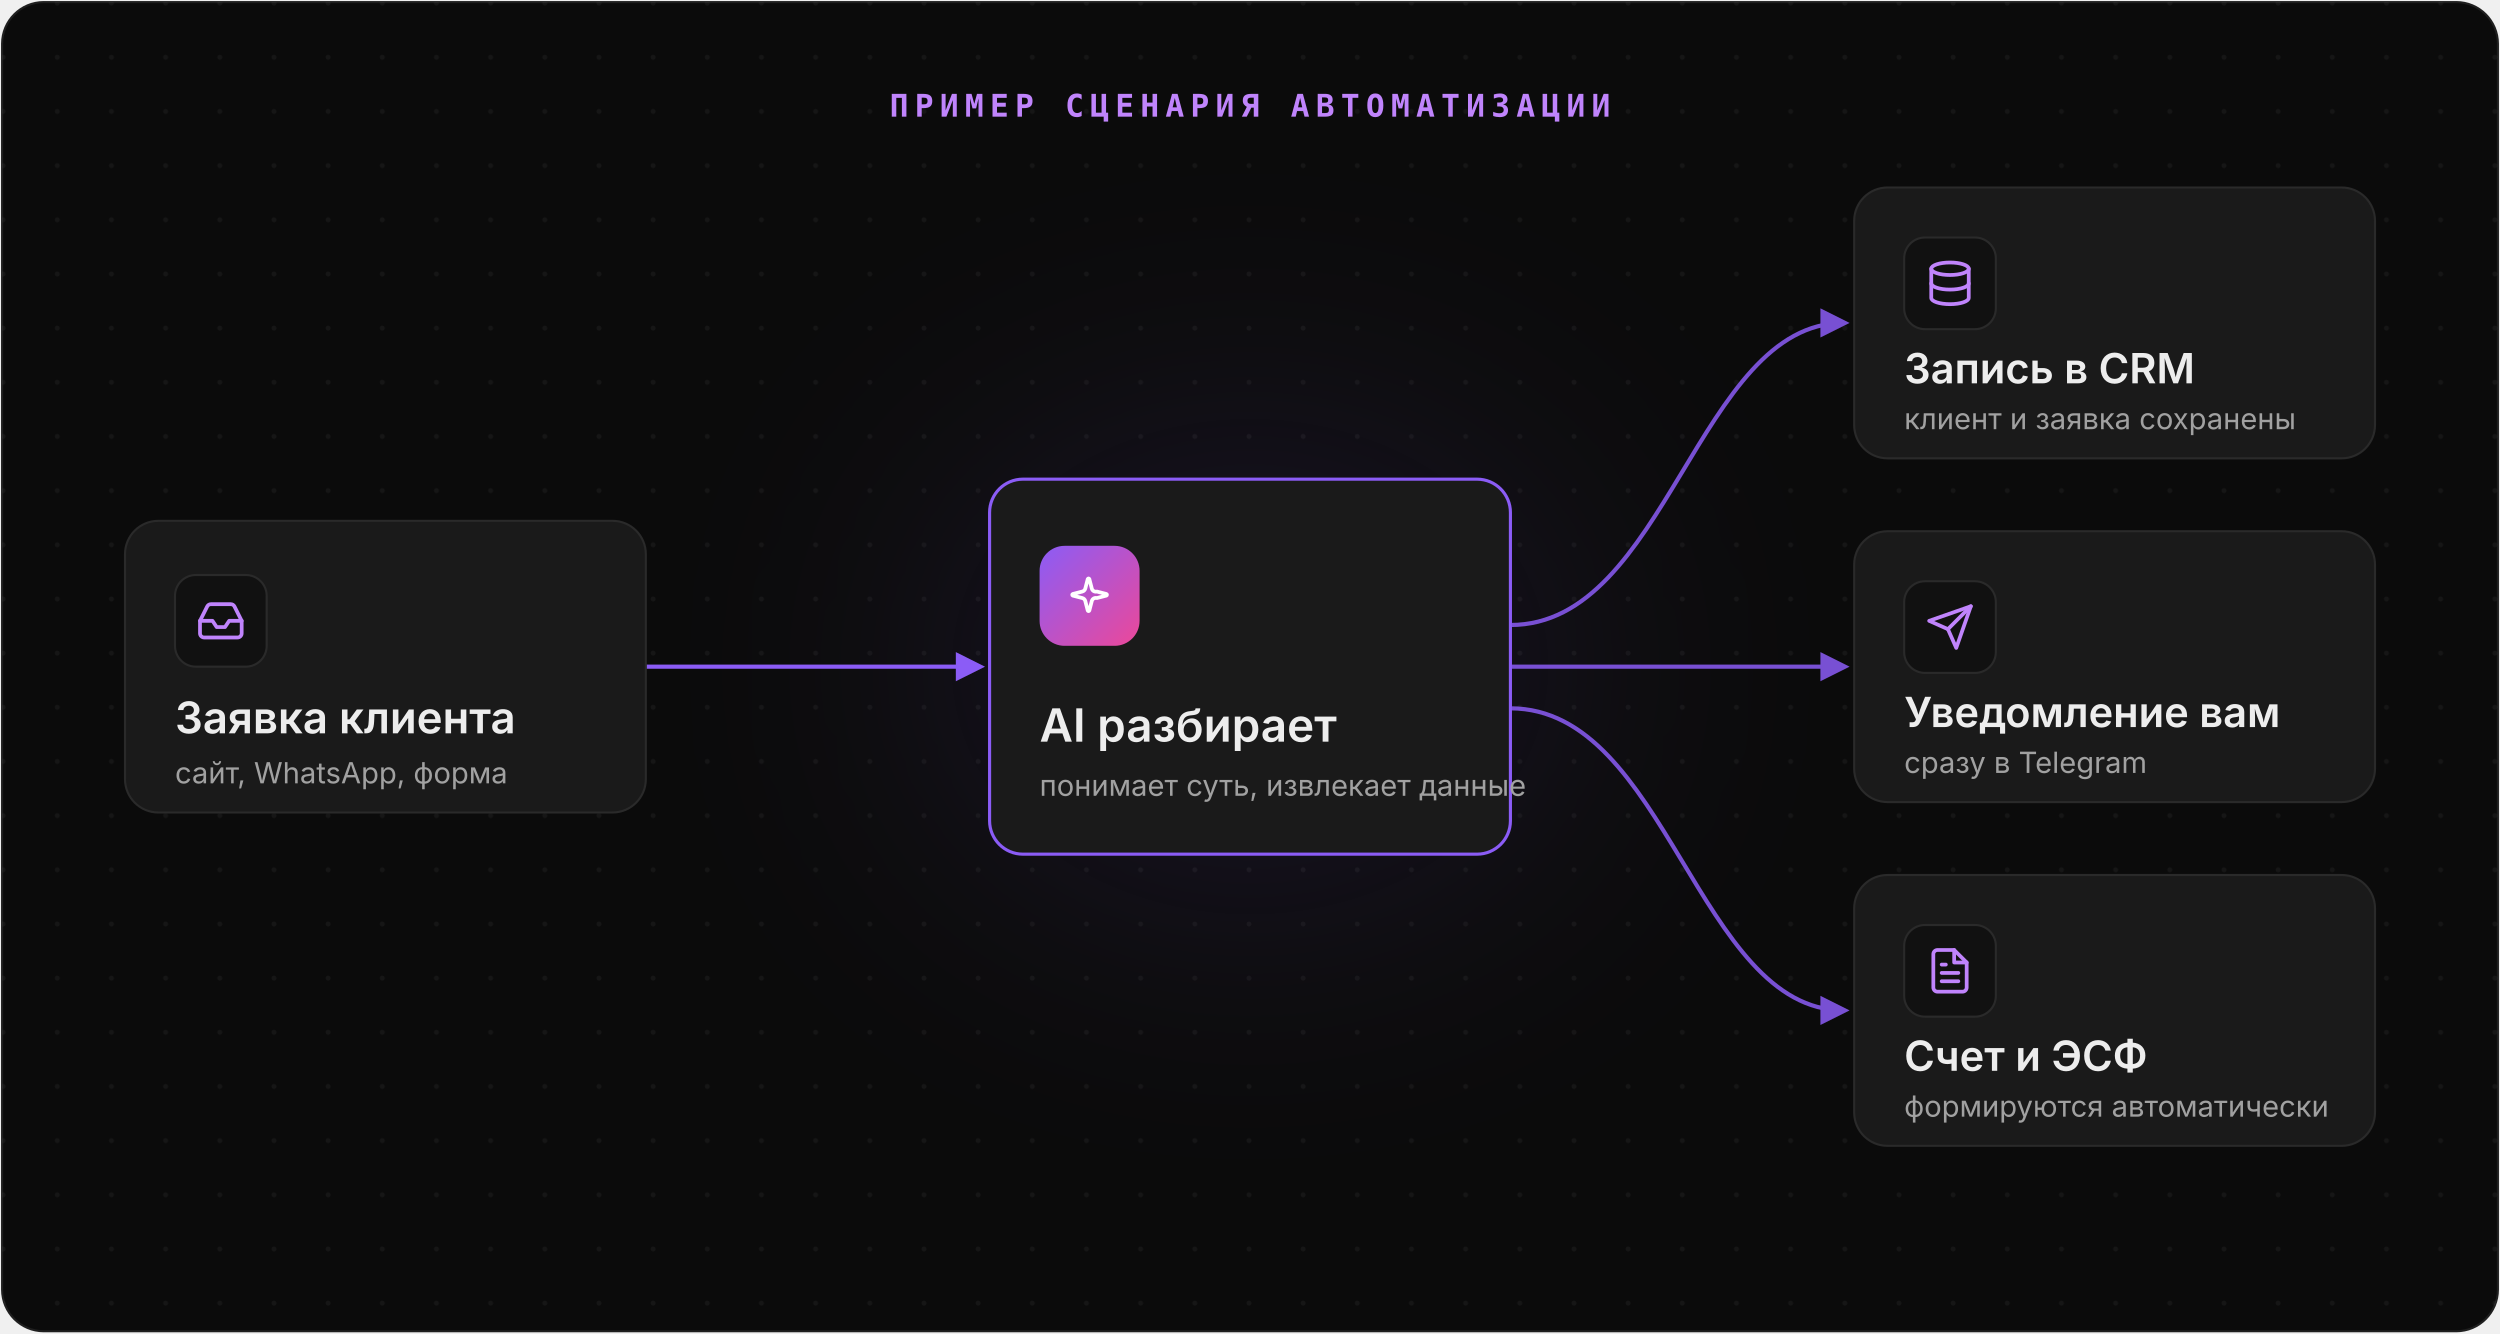
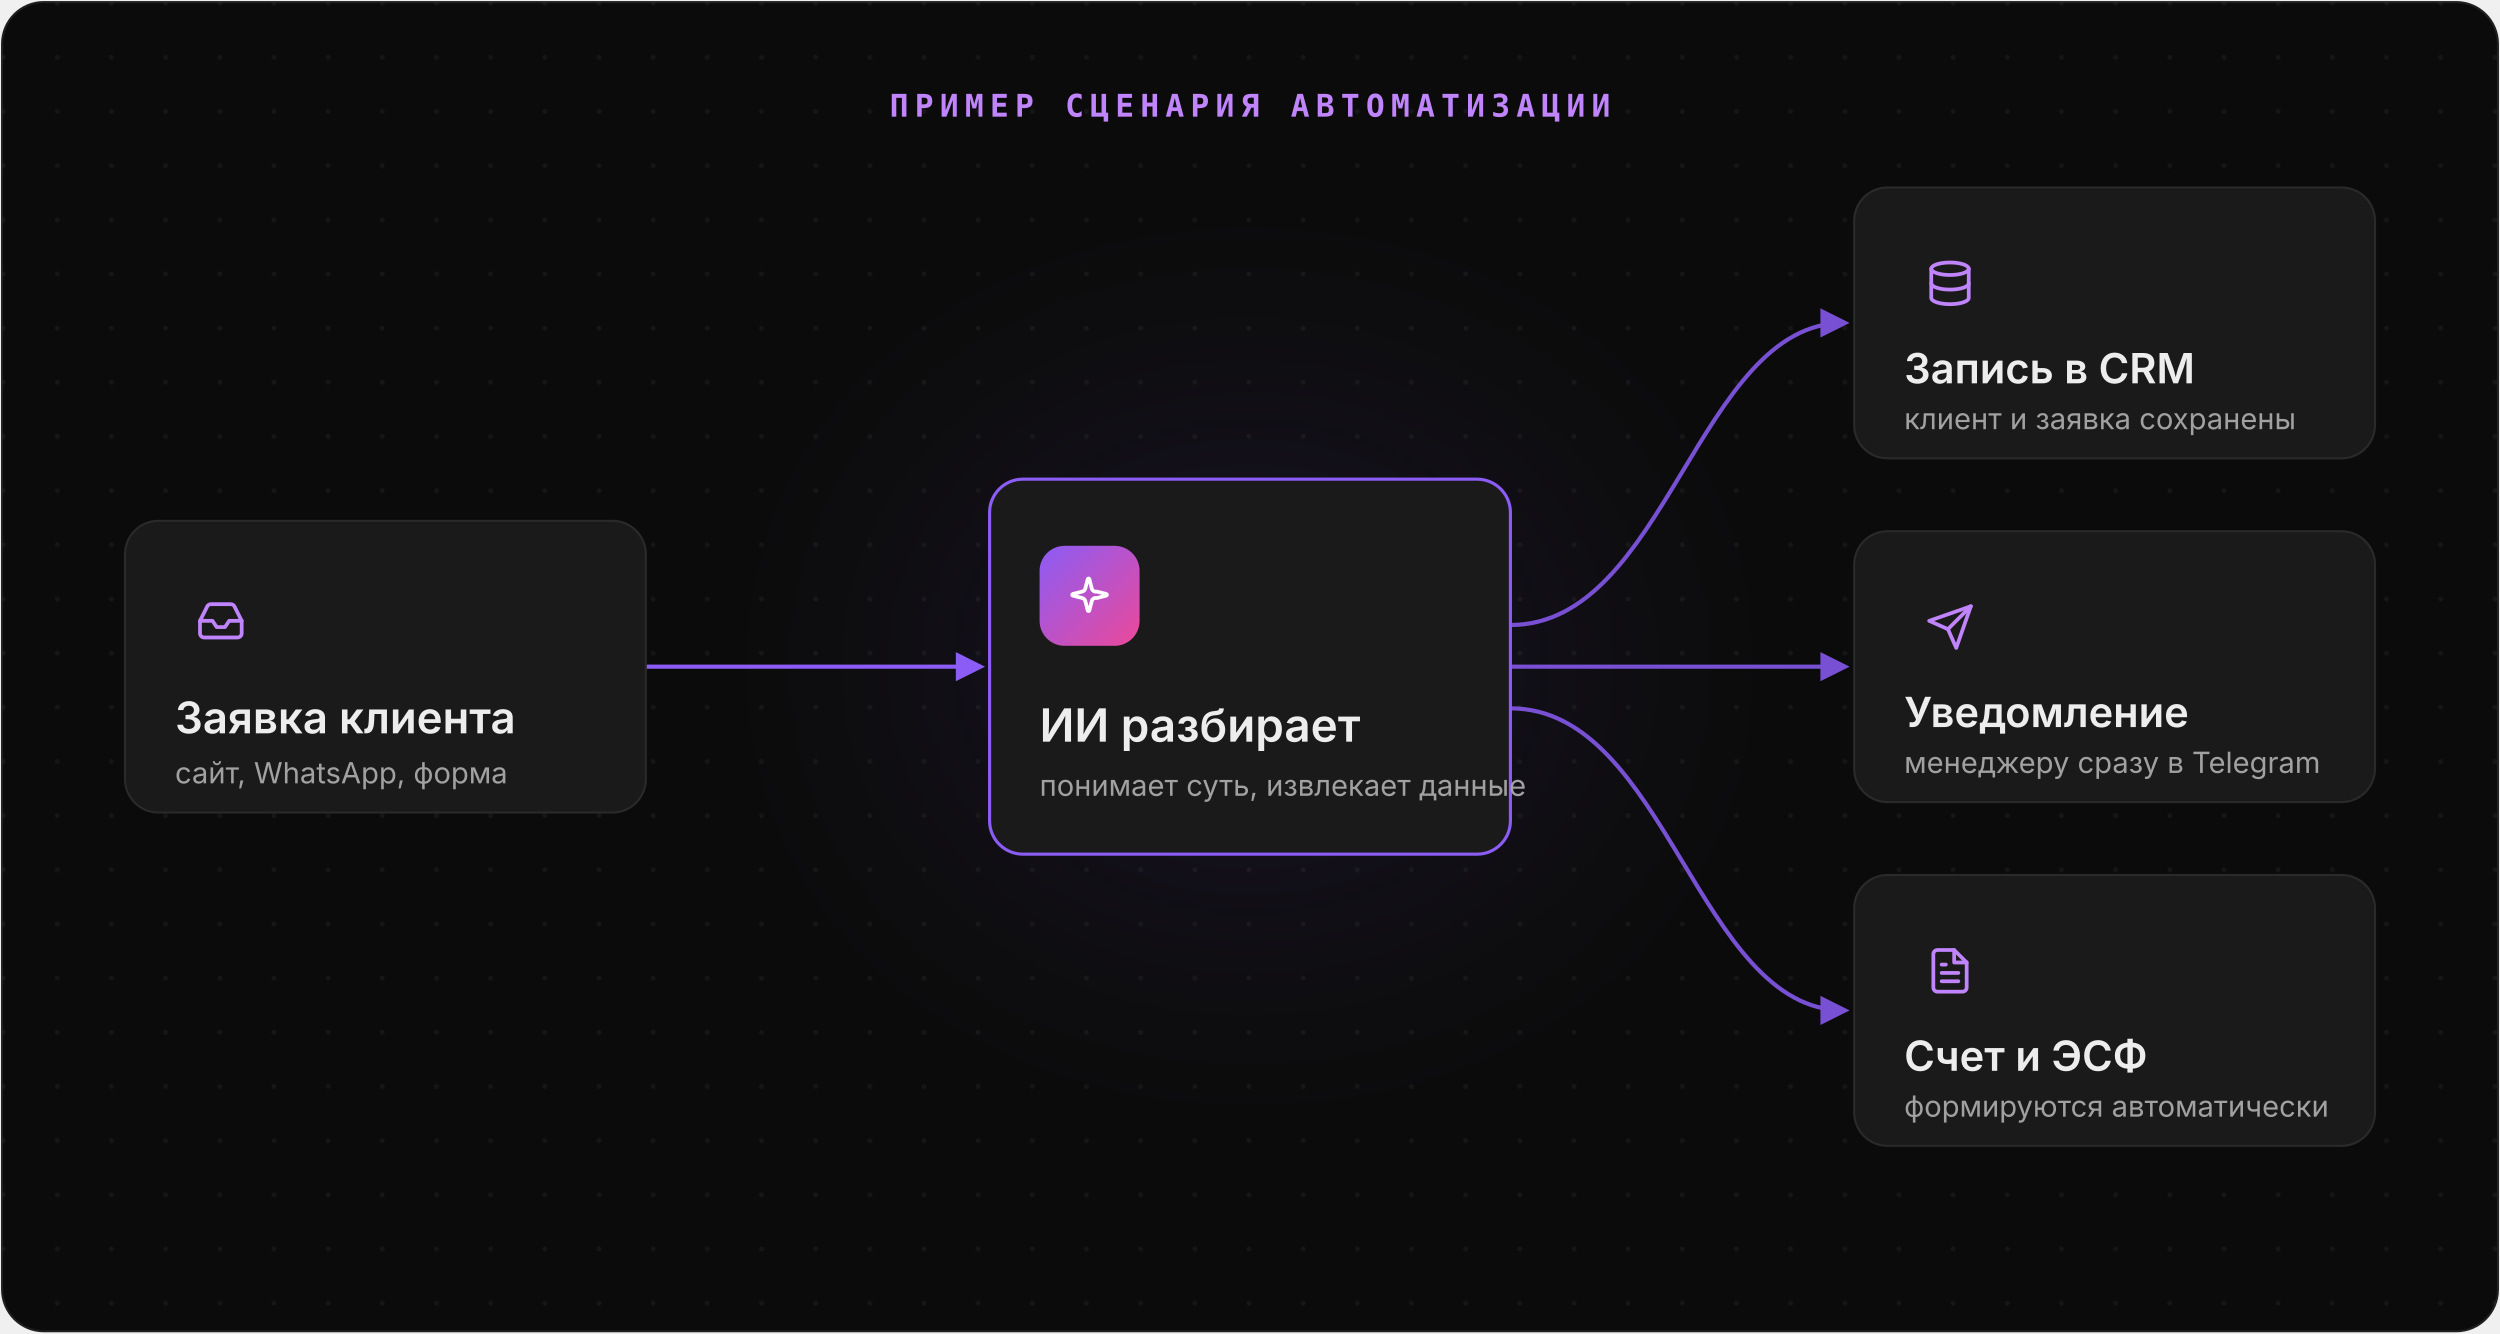
<svg xmlns="http://www.w3.org/2000/svg" viewBox="0 0 1200 640" width="1200" height="640" font-family="Inter, ui-sans-serif, system-ui, -apple-system, Segoe UI, sans-serif">
  <defs>
    <linearGradient id="grad" x1="0" y1="0" x2="1" y2="1">
      <stop offset="0" stop-color="#8b5cf6" />
      <stop offset="1" stop-color="#ec4899" />
    </linearGradient>
    <pattern id="dots" width="26" height="26" patternUnits="userSpaceOnUse">
      <circle cx="1.5" cy="1.5" r="1.2" fill="#ffffff" fill-opacity="0.045" />
    </pattern>
    <filter id="glow" x="-60%" y="-60%" width="220%" height="220%">
      <feGaussianBlur stdDeviation="70" />
    </filter>
    <marker id="arrow" viewBox="0 0 10 10" refX="8" refY="5" markerWidth="7" markerHeight="7" orient="auto-start-reverse">
      <path d="M0 0 L10 5 L0 10 z" fill="#8b5cf6" />
    </marker>
    <marker id="arrowsoft" viewBox="0 0 10 10" refX="8" refY="5" markerWidth="7" markerHeight="7" orient="auto-start-reverse">
      <path d="M0 0 L10 5 L0 10 z" fill="#5a5a5a" />
    </marker>
  </defs>
  <rect x="1" y="1" width="1198" height="638" rx="20" fill="#0b0b0b" stroke="#1f1f1f" stroke-width="1" />
  <rect x="1" y="1" width="1198" height="638" rx="20" fill="url(#dots)" />
  <ellipse cx="600" cy="320" rx="150" ry="110" fill="#8b5cf6" opacity="0.12" filter="url(#glow)" />
  <text x="600" y="56" text-anchor="middle" font-family="ui-monospace, SFMono-Regular, Menlo, monospace" font-size="15" letter-spacing="3" fill="#c084fc" font-weight="600">ПРИМЕР СЦЕНАРИЯ АВТОМАТИЗАЦИИ</text>
  <path d="M310 320 L470 320" fill="none" stroke="#8b5cf6" stroke-width="2" marker-end="url(#arrow)" />
  <path d="M725 300 C 800 300, 815 155, 885 155" fill="none" stroke="#8b5cf6" stroke-width="2" opacity="0.85" marker-end="url(#arrow)" />
  <path d="M725 320 L885 320" fill="none" stroke="#8b5cf6" stroke-width="2" opacity="0.85" marker-end="url(#arrow)" />
  <path d="M725 340 C 800 340, 815 485, 885 485" fill="none" stroke="#8b5cf6" stroke-width="2" opacity="0.85" marker-end="url(#arrow)" />
  <rect x="60" y="250" width="250" height="140" rx="16" fill="#1a1a1a" stroke="#2a2a2a" stroke-width="1" />
-   <rect x="84" y="276" width="44" height="44" rx="10" fill="#111111" stroke="#2a2a2a" />
  <g transform="translate(94,286)" fill="none" stroke="#c084fc" stroke-width="1.8" stroke-linecap="round" stroke-linejoin="round">
    <path d="M22 12h-6l-2 3h-4l-2-3H2" />
    <path d="M5.45 5.11 2 12v6a2 2 0 0 0 2 2h16a2 2 0 0 0 2-2v-6l-3.45-6.89A2 2 0 0 0 16.76 4H7.24a2 2 0 0 0-1.79 1.11z" />
  </g>
  <text x="84" y="352" fill="#ededed" font-size="21" font-weight="600">Заявка клиента</text>
  <text x="84" y="376" fill="#a1a1a1" font-size="14">сайт, WhatsApp, форма</text>
  <rect x="475" y="230" width="250" height="180" rx="16" fill="#1a1a1a" stroke="#8b5cf6" stroke-width="1.5" />
  <rect x="499" y="262" width="48" height="48" rx="12" fill="url(#grad)" />
  <g transform="translate(511,274)" fill="none" stroke="#ffffff" stroke-width="1.8" stroke-linecap="round" stroke-linejoin="round">
    <path d="M9.94 14.5A2 2 0 0 0 8.5 13.06l-4.6-1.19a.4.4 0 0 1 0-.74l4.6-1.19A2 2 0 0 0 9.94 8.5l1.19-4.6a.4.4 0 0 1 .74 0l1.19 4.6A2 2 0 0 0 15.5 9.94l4.6 1.19a.4.4 0 0 1 0 .74l-4.6 1.19A2 2 0 0 0 13.06 14.5l-1.19 4.6a.4.4 0 0 1-.74 0z" />
  </g>
-   <text x="499" y="356" fill="#ededed" font-size="22" font-weight="600">AI разбирает</text>
+   <text x="499" y="356" fill="#ededed" font-size="22" font-weight="600">ИИ разбирает</text>
  <text x="499" y="382" fill="#a1a1a1" font-size="14">понимает суть, извлекает данные</text>
  <rect x="890" y="90" width="250" height="130" rx="16" fill="#1a1a1a" stroke="#2a2a2a" stroke-width="1" />
-   <rect x="914" y="114" width="44" height="44" rx="10" fill="#111111" stroke="#2a2a2a" />
  <g transform="translate(924,124)" fill="none" stroke="#c084fc" stroke-width="1.8" stroke-linecap="round" stroke-linejoin="round">
    <ellipse cx="12" cy="5" rx="9" ry="3" />
    <path d="M21 12c0 1.66-4 3-9 3s-9-1.34-9-3" />
    <path d="M3 5v14c0 1.66 4 3 9 3s9-1.34 9-3V5" />
  </g>
  <text x="914" y="184" fill="#ededed" font-size="20" font-weight="600">Запись в CRM</text>
  <text x="914" y="206" fill="#a1a1a1" font-size="14">клиент и заявка сохранены</text>
  <rect x="890" y="255" width="250" height="130" rx="16" fill="#1a1a1a" stroke="#2a2a2a" stroke-width="1" />
-   <rect x="914" y="279" width="44" height="44" rx="10" fill="#111111" stroke="#2a2a2a" />
  <g transform="translate(924,289)" fill="none" stroke="#c084fc" stroke-width="1.8" stroke-linecap="round" stroke-linejoin="round">
    <path d="M22 2 11 13" />
    <path d="M22 2 15 22 11 13 2 9 22 2z" />
  </g>
-   <text x="914" y="349" fill="#ededed" font-size="20" font-weight="600">Уведомление вам</text>
-   <text x="914" y="371" fill="#a1a1a1" font-size="14">сразу в Telegram</text>
+   <text x="914" y="349" fill="#ededed" font-size="20" font-weight="600">Уведомление</text>
+   <text x="914" y="371" fill="#a1a1a1" font-size="14">менеджеру сразу в Telegram</text>
  <rect x="890" y="420" width="250" height="130" rx="16" fill="#1a1a1a" stroke="#2a2a2a" stroke-width="1" />
-   <rect x="914" y="444" width="44" height="44" rx="10" fill="#111111" stroke="#2a2a2a" />
  <g transform="translate(924,454)" fill="none" stroke="#c084fc" stroke-width="1.8" stroke-linecap="round" stroke-linejoin="round">
    <path d="M14 2H6a2 2 0 0 0-2 2v16a2 2 0 0 0 2 2h12a2 2 0 0 0 2-2V8z" />
    <path d="M14 2v6h6" />
    <path d="M16 13H8" />
    <path d="M16 17H8" />
    <path d="M10 9H8" />
  </g>
  <text x="914" y="514" fill="#ededed" font-size="20" font-weight="600">Счет и ЭСФ</text>
  <text x="914" y="536" fill="#a1a1a1" font-size="14">формируются автоматически</text>
</svg>
